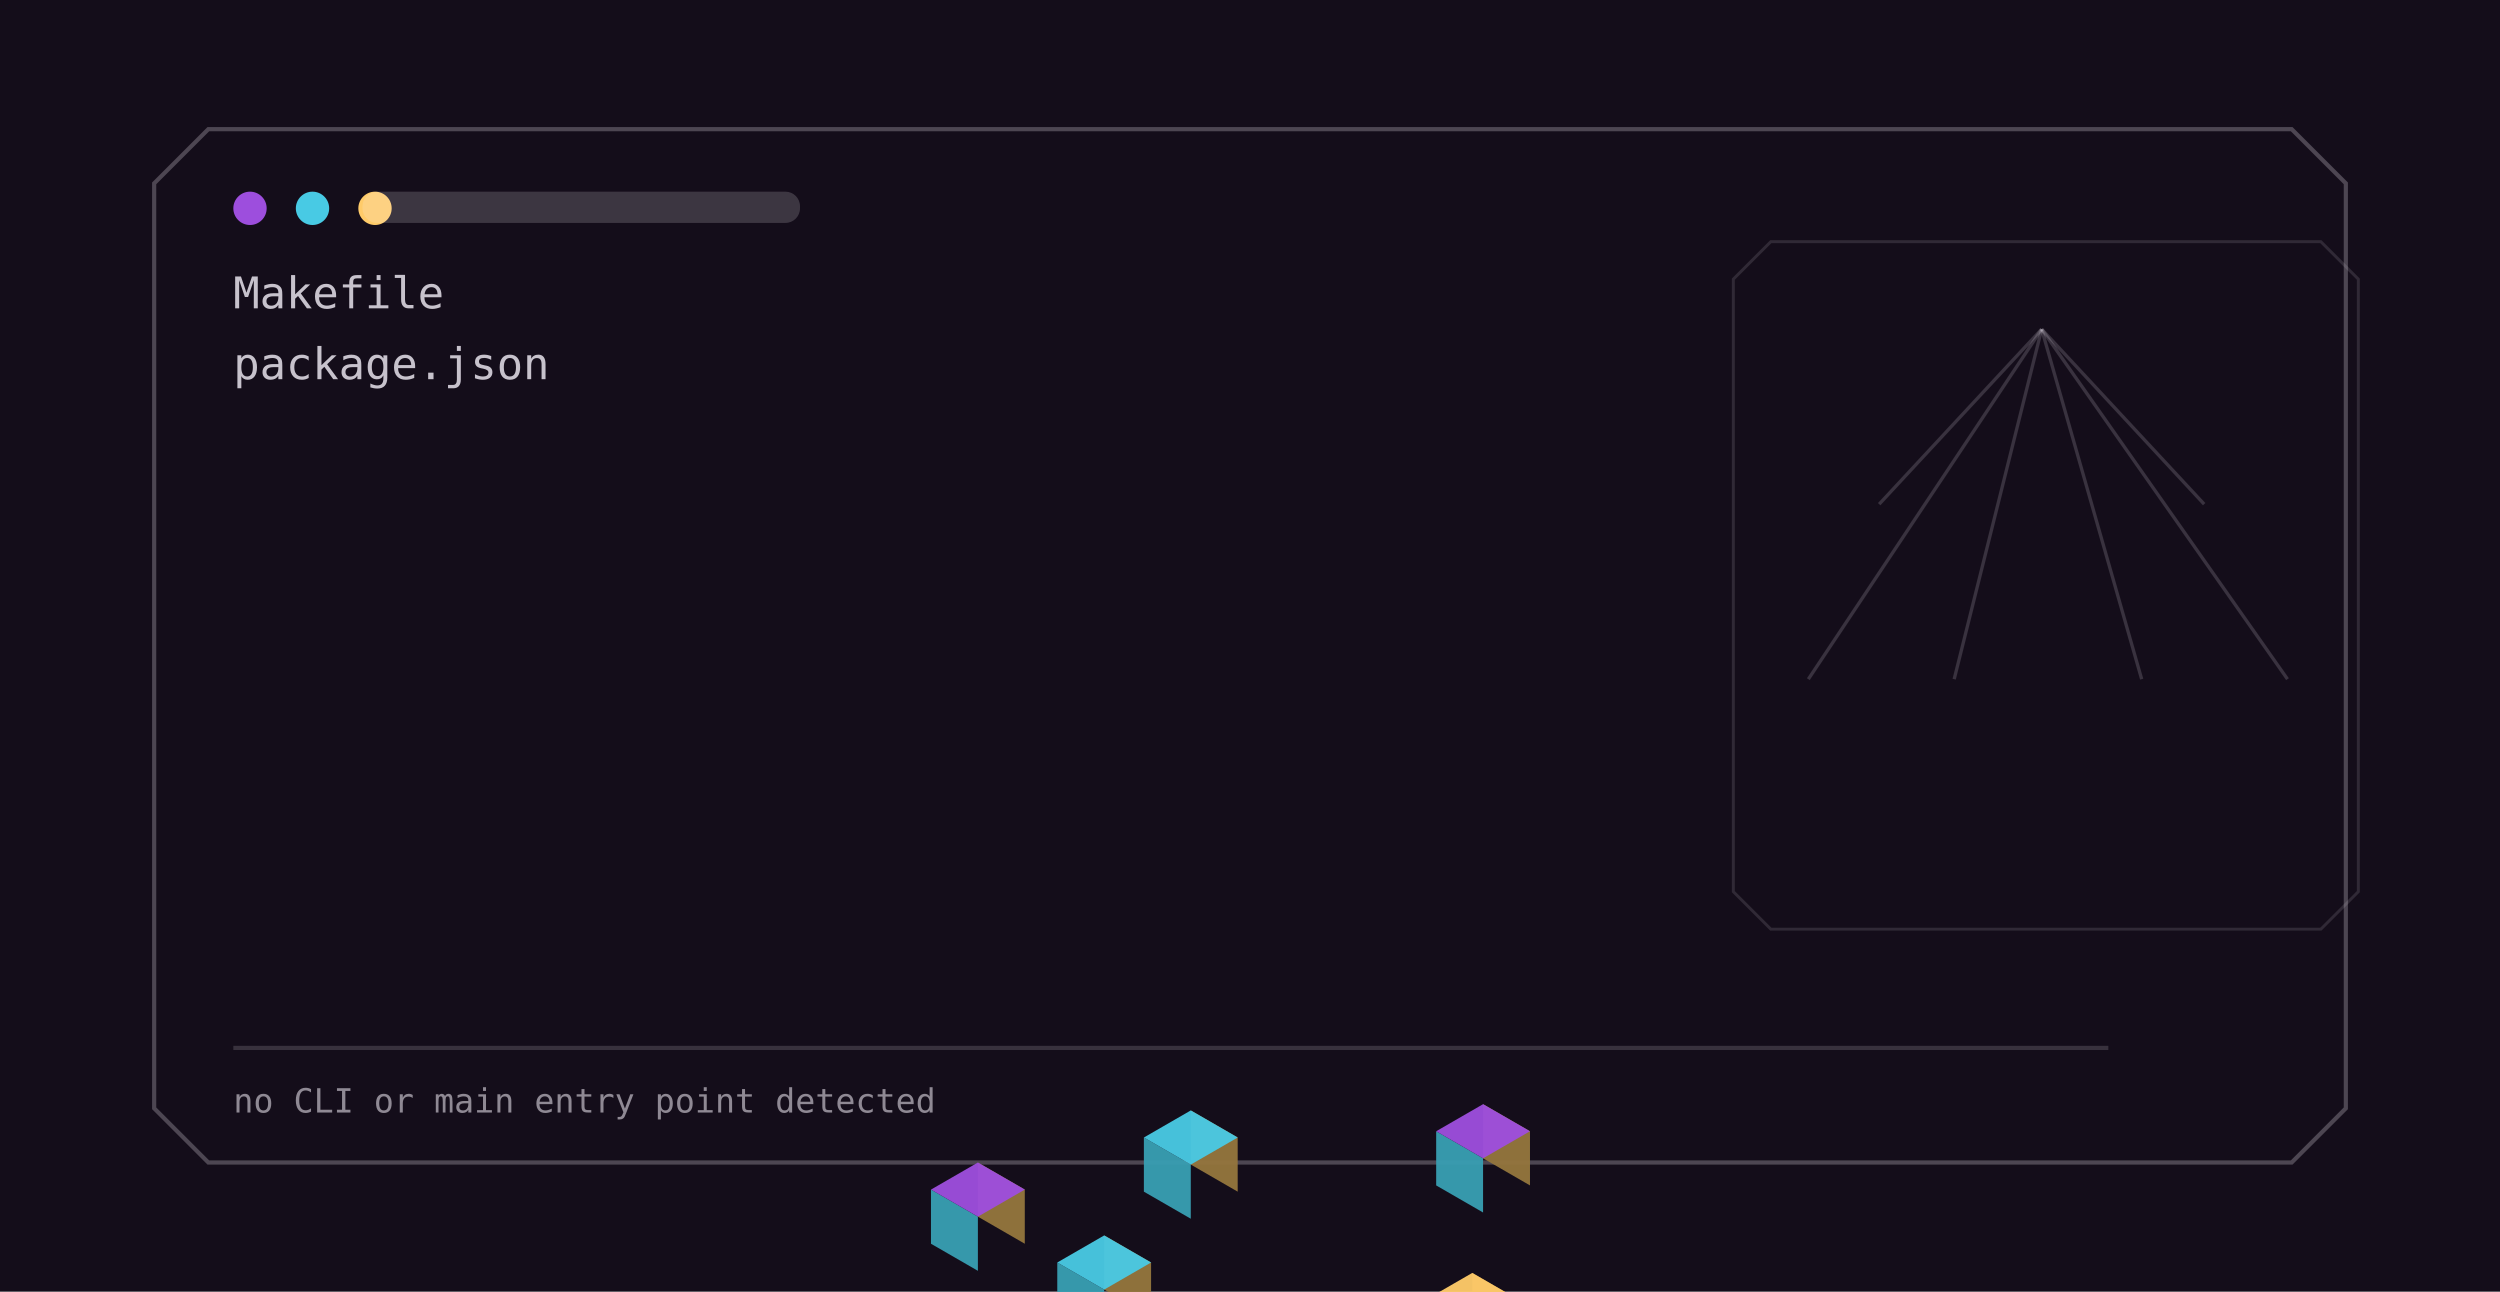
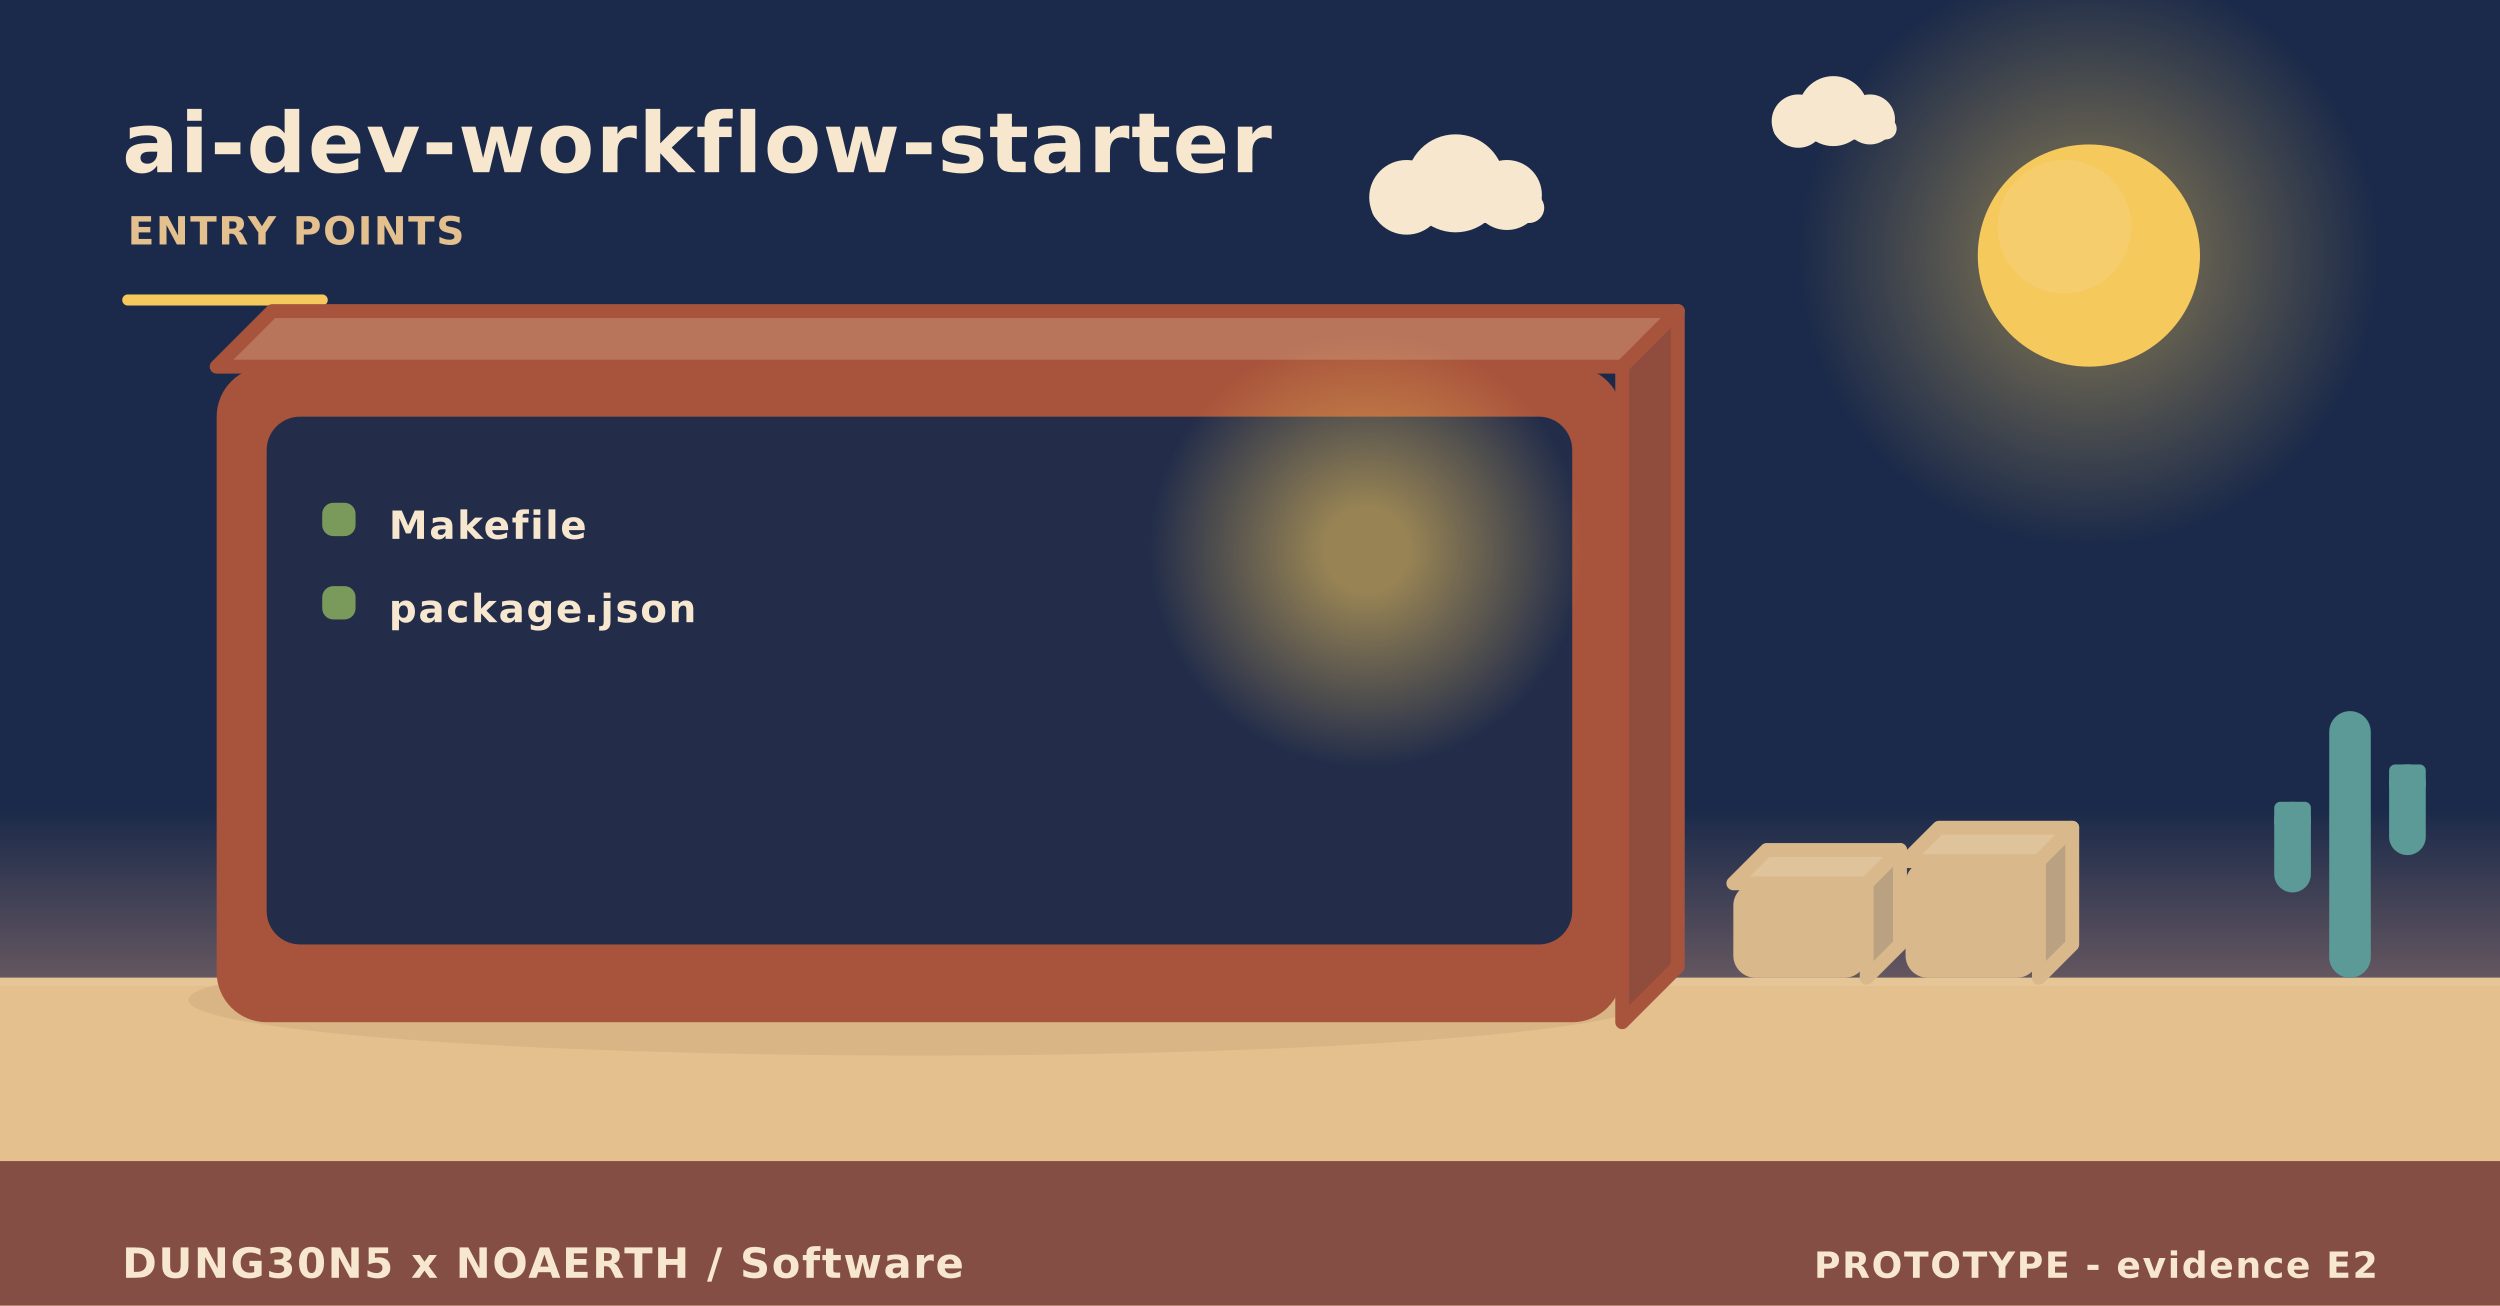
- <svg xmlns="http://www.w3.org/2000/svg" viewBox="0 0 1200 620" width="1200" height="620" role="img" aria-label="ai-dev-workflow-starter command surface">
-   <rect width="1200" height="620" fill="#140d1a" />
-   <defs>
-     <linearGradient id="gt" x1="0" y1="0" x2="1" y2="1">
-       <stop offset="0%" stop-color="#9d4edd" />
-       <stop offset="100%" stop-color="#48cae4" />
-     </linearGradient>
-   </defs>
-   <path d="M100.00,62.00 H1100.00 L1126.00,88.00 V532.00 L1100.00,558.00 H100.00 L74.00,532.00 V88.00 Z" fill="none" stroke="rgba(244,238,248,0.300)" stroke-width="2.00" opacity="0.85" />
-   <circle cx="120.00" cy="100.00" r="8.00" fill="#9d4edd" opacity="1.00" />
-   <circle cx="150.00" cy="100.00" r="8.00" fill="#48cae4" opacity="1.00" />
-   <circle cx="180.00" cy="100.00" r="8.00" fill="#ffcb69" opacity="1.00" />
-   <rect x="174.00" y="92.00" width="210.00" height="15.00" rx="7.00" fill="rgba(244,238,248,0.180)" opacity="1.00" />
-   <text x="112" y="148" font-family="ui-monospace,SFMono-Regular,Menlo,monospace" font-size="21" fill="rgba(244,238,248,0.800)">Makefile</text>
-   <text x="112" y="182" font-family="ui-monospace,SFMono-Regular,Menlo,monospace" font-size="21" fill="rgba(244,238,248,0.800)">package.json</text>
-   <path d="M850.00,116.00 H1114.00 L1132.00,134.00 V428.00 L1114.00,446.00 H850.00 L832.00,428.00 V134.00 Z" fill="none" stroke="rgba(244,238,248,0.180)" stroke-width="1.40" opacity="0.70" />
-   <line x1="980.00" y1="158.00" x2="902.00" y2="242.00" stroke="rgba(244,238,248,0.300)" stroke-width="1.60" opacity="0.55" />
-   <line x1="980.00" y1="158.00" x2="1058.00" y2="242.00" stroke="rgba(244,238,248,0.300)" stroke-width="1.60" opacity="0.55" />
-   <line x1="980.00" y1="158.00" x2="868.00" y2="326.00" stroke="rgba(244,238,248,0.300)" stroke-width="1.60" opacity="0.55" />
-   <line x1="980.00" y1="158.00" x2="938.00" y2="326.00" stroke="rgba(244,238,248,0.300)" stroke-width="1.60" opacity="0.55" />
-   <line x1="980.00" y1="158.00" x2="1028.00" y2="326.00" stroke="rgba(244,238,248,0.300)" stroke-width="1.60" opacity="0.55" />
-   <line x1="980.00" y1="158.00" x2="1098.00" y2="326.00" stroke="rgba(244,238,248,0.300)" stroke-width="1.60" opacity="0.55" />
-   <polygon points="711.87,556.00 734.39,569.00 734.39,543.00 711.87,530.00" fill="#94763d" opacity="0.95" />
-   <polygon points="689.36,569.00 711.87,582.00 711.87,556.00 689.36,543.00" fill="#389eb2" opacity="0.95" />
-   <polygon points="711.87,530.00 734.39,543.00 711.87,556.00 689.36,543.00" fill="#9d4edd" opacity="0.95" />
-   <polygon points="571.58,559.00 594.09,572.00 594.09,546.00 571.58,533.00" fill="#94763d" opacity="0.95" />
-   <polygon points="549.06,572.00 571.58,585.00 571.58,559.00 549.06,546.00" fill="#389eb2" opacity="0.95" />
-   <polygon points="571.58,533.00 594.09,546.00 571.58,559.00 549.06,546.00" fill="#48cae4" opacity="0.95" />
-   <polygon points="706.68,637.00 729.19,650.00 729.19,624.00 706.68,611.00" fill="#94763d" opacity="0.95" />
-   <polygon points="684.16,650.00 706.68,663.00 706.68,637.00 684.16,624.00" fill="#389eb2" opacity="0.95" />
-   <polygon points="706.68,611.00 729.19,624.00 706.68,637.00 684.16,624.00" fill="#ffcb69" opacity="0.95" />
-   <polygon points="469.39,584.00 491.90,597.00 491.90,571.00 469.39,558.00" fill="#94763d" opacity="0.95" />
-   <polygon points="446.87,597.00 469.39,610.00 469.39,584.00 446.87,571.00" fill="#389eb2" opacity="0.95" />
-   <polygon points="469.39,558.00 491.90,571.00 469.39,584.00 446.87,571.00" fill="#9d4edd" opacity="0.95" />
-   <polygon points="530.01,619.00 552.52,632.00 552.52,606.00 530.01,593.00" fill="#94763d" opacity="0.95" />
-   <polygon points="507.49,632.00 530.01,645.00 530.01,619.00 507.49,606.00" fill="#389eb2" opacity="0.95" />
-   <polygon points="530.01,593.00 552.52,606.00 530.01,619.00 507.49,606.00" fill="#48cae4" opacity="0.95" />
-   <polygon points="607.95,664.00 630.47,677.00 630.47,651.00 607.95,638.00" fill="#94763d" opacity="0.95" />
-   <polygon points="585.43,677.00 607.95,690.00 607.95,664.00 585.43,651.00" fill="#389eb2" opacity="0.95" />
-   <polygon points="607.95,638.00 630.47,651.00 607.95,664.00 585.43,651.00" fill="#ffcb69" opacity="0.95" />
-   <polygon points="668.57,699.00 691.09,712.00 691.09,686.00 668.57,673.00" fill="#94763d" opacity="0.95" />
-   <polygon points="646.05,712.00 668.57,725.00 668.57,699.00 646.05,686.00" fill="#389eb2" opacity="0.95" />
-   <polygon points="668.57,673.00 691.09,686.00 668.57,699.00 646.05,686.00" fill="#9d4edd" opacity="0.95" />
-   <rect x="112.00" y="502.00" width="900.00" height="2.00" rx="0.00" fill="rgba(244,238,248,0.160)" opacity="1.00" />
-   <text x="112" y="534" font-family="ui-monospace,Menlo,monospace" font-size="16" fill="rgba(244,238,248,0.550)">no CLI or main entry point detected</text>
+ <svg xmlns="http://www.w3.org/2000/svg" width="900" height="470" viewBox="0 0 900 470" role="img" aria-label="ai-dev-workflow-starter - how it is operated">
+   <linearGradient id="skyt" x1="0" y1="0" x2="0" y2="1">
+     <stop offset="0" stop-color="#1b2a4a" />
+     <stop offset="0.62" stop-color="#1b2a4a" />
+     <stop offset="1" stop-color="#f3ad8a" />
+   </linearGradient>
+   <rect width="900" height="470" fill="url(#skyt)" />
+   <radialGradient id="sunt">
+     <stop offset="0.35" stop-color="#f5c95c" stop-opacity="0.34" />
+     <stop offset="1" stop-color="#f5c95c" stop-opacity="0" />
+   </radialGradient>
+   <circle cx="752" cy="92" r="104" fill="url(#sunt)" />
+   <circle cx="752" cy="92" r="40" fill="#f5c95c" />
+   <circle cx="743.2" cy="81.6" r="24" fill="#f5d27e" opacity="0.5" />
+   <g>
+     <circle cx="524" cy="66" r="17.64" fill="#f6e7ce" />
+     <circle cx="506.36" cy="71.04" r="13.44" fill="#f6e7ce" />
+     <circle cx="542.48" cy="70.2" r="12.6" fill="#f6e7ce" />
+     <rect x="493.76" y="69.36" width="62.16" height="10.92" rx="5.46" fill="#f6e7ce" />
+   </g>
+   <g>
+     <circle cx="660" cy="40" r="12.6" fill="#f6e7ce" />
+     <circle cx="647.4" cy="43.6" r="9.6" fill="#f6e7ce" />
+     <circle cx="673.2" cy="43" r="9" fill="#f6e7ce" />
+     <rect x="638.4" y="42.4" width="44.4" height="7.8" rx="3.9" fill="#f6e7ce" />
+   </g>
+   <rect x="0" y="352" width="900" height="118" fill="#e3c08d" />
+   <rect x="0" y="352" width="900" height="3" fill="#e6c596" />
+   <text x="44" y="62" font-family="Verdana,DejaVu Sans,sans-serif" font-size="30" font-weight="700" letter-spacing="0.6" fill="#f6e7ce" text-anchor="start">ai-dev-workflow-starter</text>
+   <text x="46" y="88" font-family="Verdana,DejaVu Sans,sans-serif" font-size="14" font-weight="700" letter-spacing="0.6" fill="#e3c08d" text-anchor="start">ENTRY POINTS</text>
+   <rect x="44" y="106" width="74" height="4" rx="2" fill="#f5c95c" />
+   <ellipse cx="331" cy="360" rx="263.2" ry="20" fill="rgba(138,90,68,0.11)" />
+   <path d="M78,132 L584,132 L604,112 L98,112 Z" fill="#b9745c" stroke="#a8543c" stroke-width="5" stroke-linejoin="round" />
+   <path d="M584,132 L604,112 L604,348 L584,368 Z" fill="#904d3e" stroke="#a8543c" stroke-width="5" stroke-linejoin="round" />
+   <rect x="78" y="132" width="506" height="236" rx="18" fill="#a8543c" />
+   <rect x="96" y="150" width="470" height="190" rx="12" fill="#1b2a4a" opacity="0.94" />
+   <radialGradient id="lamp5632">
+     <stop offset="0.2" stop-color="#f5c95c" stop-opacity="0.55" />
+     <stop offset="1" stop-color="#f5c95c" stop-opacity="0" />
+   </radialGradient>
+   <circle cx="492" cy="198" r="78" fill="url(#lamp5632)" />
+   <rect x="116" y="181" width="12" height="12" rx="4" fill="#7a9a5c" />
+   <text x="140" y="194" font-family="Verdana,DejaVu Sans,sans-serif" font-size="14" font-weight="700" letter-spacing="0.6" fill="#f6e7ce" text-anchor="start">Makefile</text>
+   <rect x="116" y="211" width="12" height="12" rx="4" fill="#7a9a5c" />
+   <text x="140" y="224" font-family="Verdana,DejaVu Sans,sans-serif" font-size="14" font-weight="700" letter-spacing="0.6" fill="#f6e7ce" text-anchor="start">package.json</text>
+   <path d="M624,318 L672,318 L684,306 L636,306 Z" fill="#dfc39b" stroke="#d9b98c" stroke-width="5" stroke-linejoin="round" />
+   <path d="M672,318 L684,306 L684,340 L672,352 Z" fill="#b9a181" stroke="#d9b98c" stroke-width="5" stroke-linejoin="round" />
+   <rect x="624" y="318" width="48" height="34" rx="8" fill="#d9b98c" />
+   <path d="M686,310 L734,310 L746,298 L698,298 Z" fill="#dfc39b" stroke="#d9b98c" stroke-width="5" stroke-linejoin="round" />
+   <path d="M734,310 L746,298 L746,340 L734,352 Z" fill="#b9a181" stroke="#d9b98c" stroke-width="5" stroke-linejoin="round" />
+   <rect x="686" y="310" width="48" height="42" rx="8" fill="#d9b98c" />
+   <rect x="838.52" y="256" width="14.96" height="96" rx="7.48" fill="#5b9a97" />
+   <rect x="818.72" y="288.64" width="13.2" height="32.64" rx="6.6" fill="#5b9a97" />
+   <rect x="818.72" y="288.64" width="13.2" height="9.6" rx="2.2" fill="#5b9a97" />
+   <rect x="860.08" y="275.2" width="13.2" height="32.64" rx="6.6" fill="#5b9a97" />
+   <rect x="860.08" y="275.2" width="13.2" height="9.6" rx="2.2" fill="#5b9a97" />
+   <rect x="0" y="418" width="900" height="52" rx="0" fill="#7e4740" opacity="0.94" />
+   <text x="44" y="460" font-family="Verdana,DejaVu Sans,sans-serif" font-size="15" font-weight="700" letter-spacing="0.6" fill="#f6e7ce" text-anchor="start">DUNG30N5 x NOAERTH  /  Software</text>
+   <text x="856" y="460" font-family="Verdana,DejaVu Sans,sans-serif" font-size="13" font-weight="700" letter-spacing="0.6" fill="#f6e7ce" text-anchor="end">PROTOTYPE  -  evidence E2</text>
</svg>
